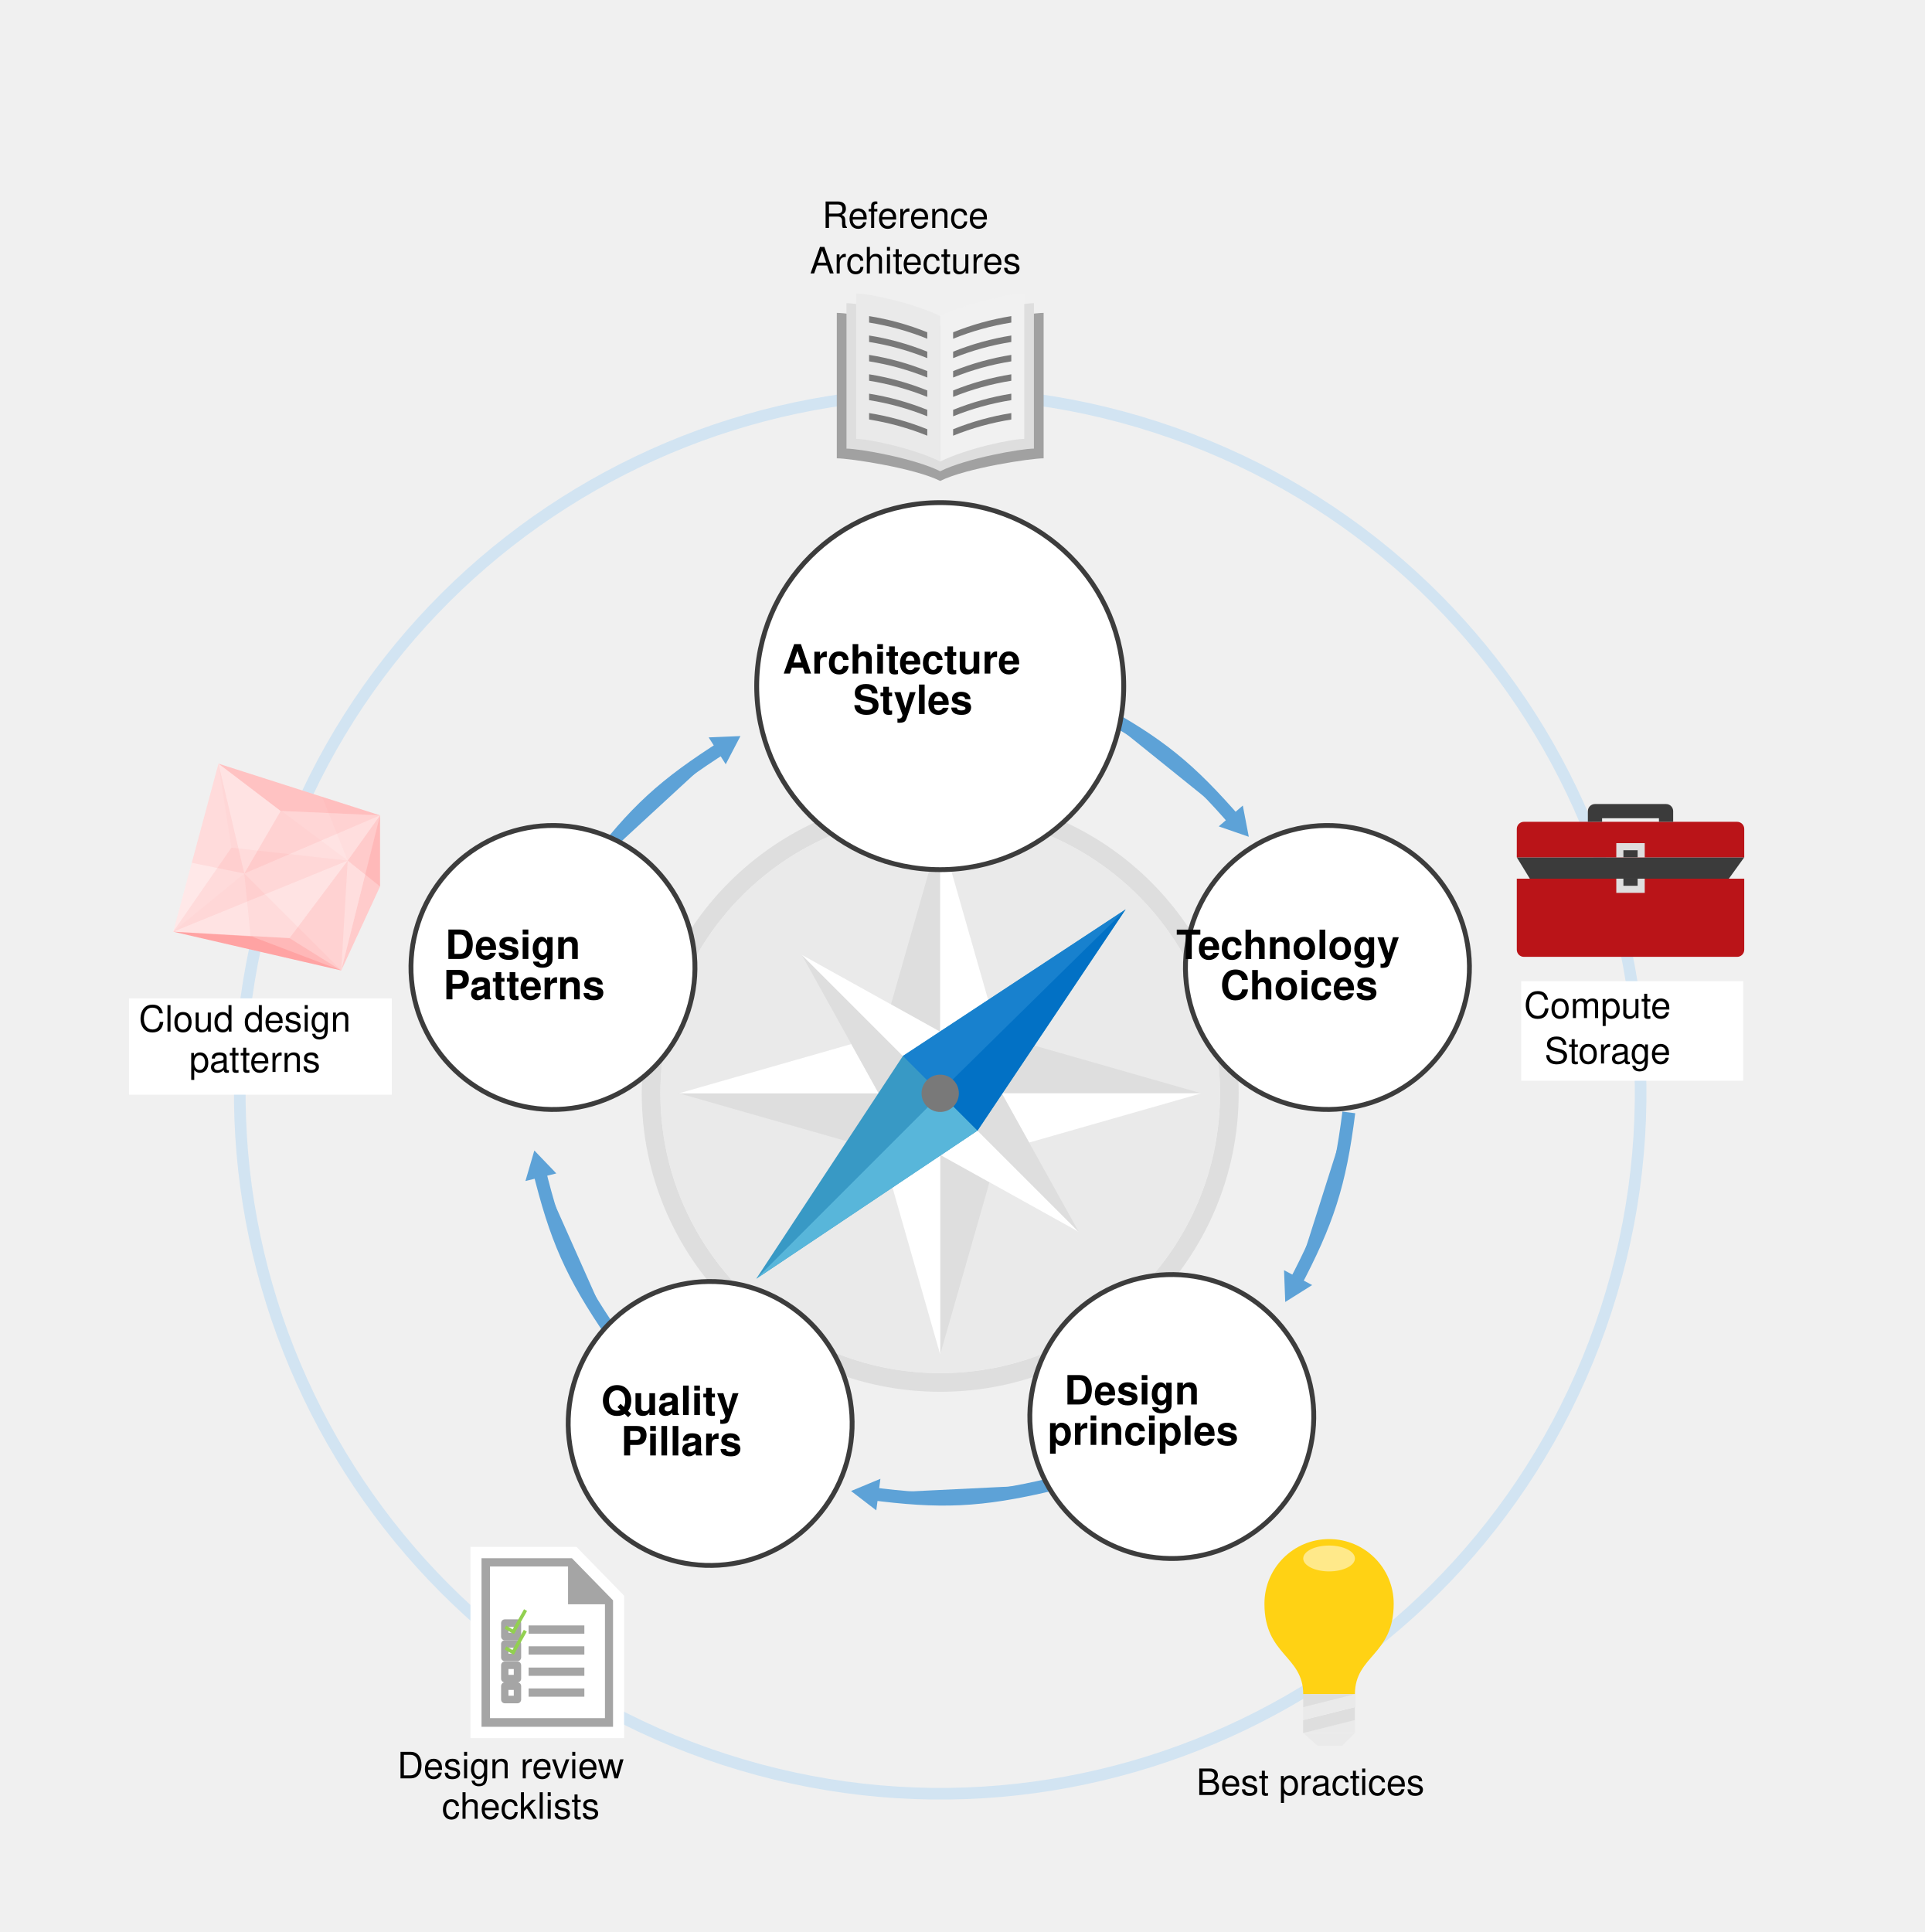
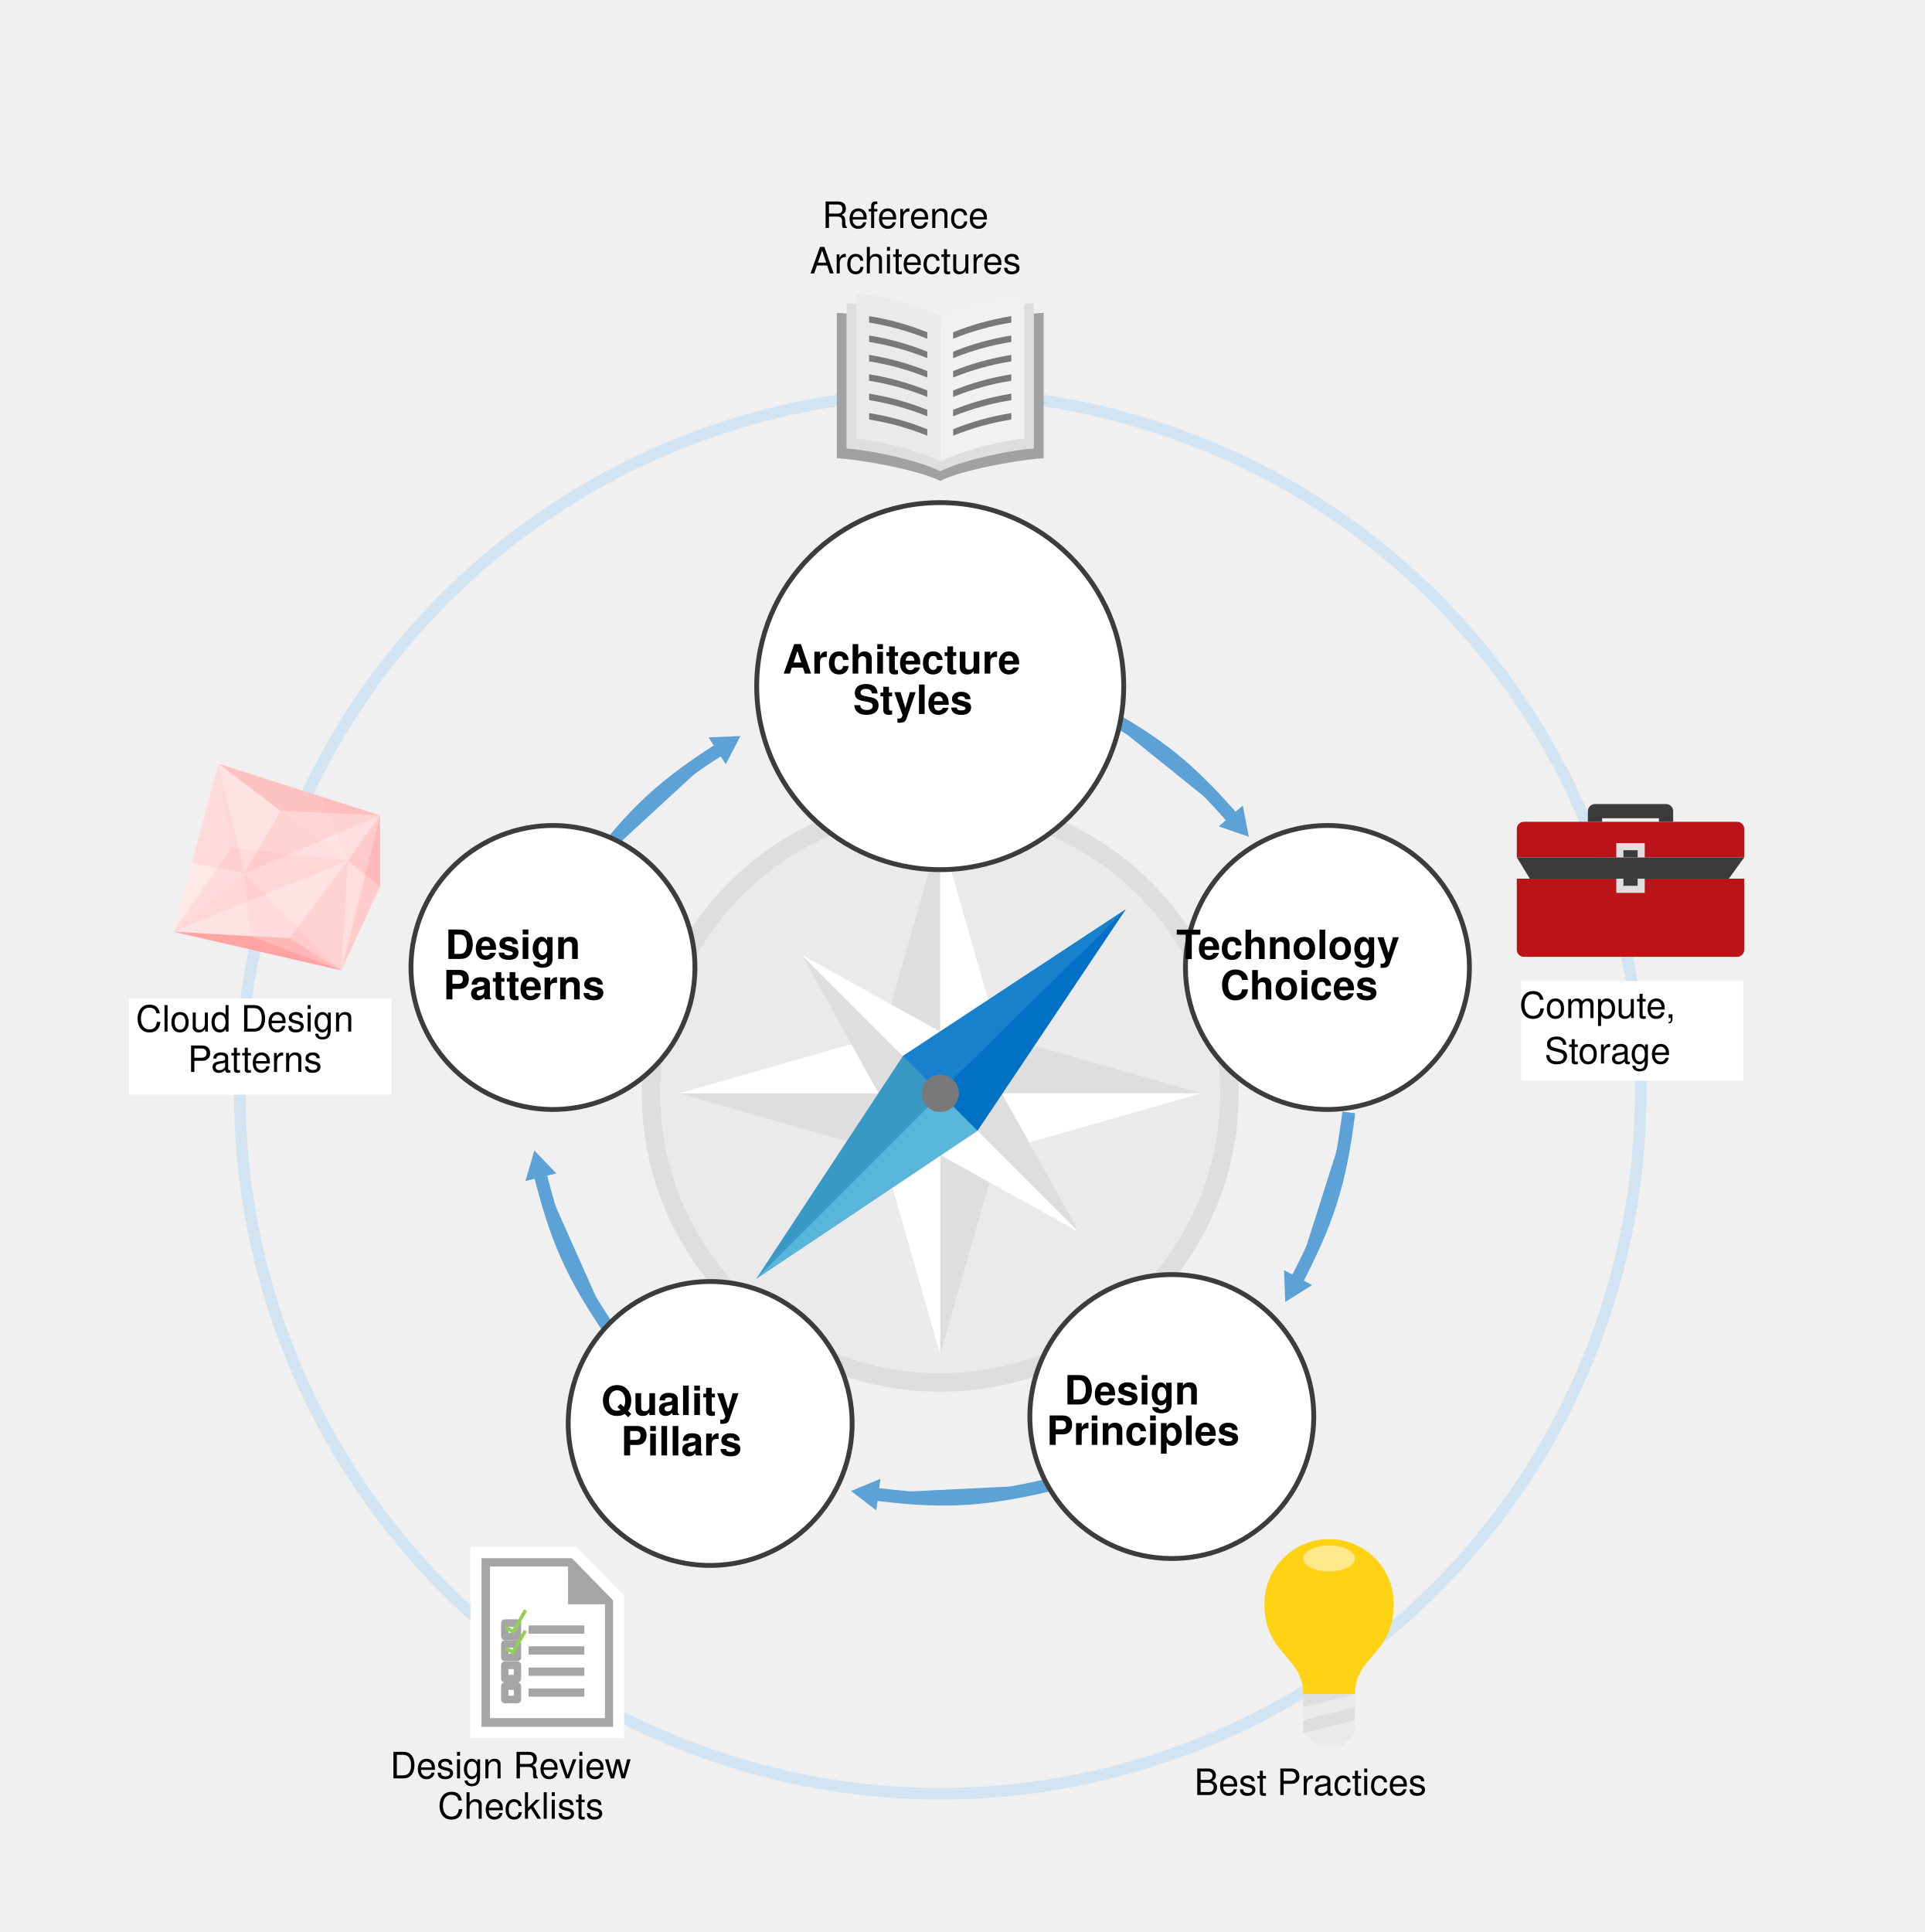
<svg xmlns="http://www.w3.org/2000/svg" width="168.097mm" height="168.714mm" viewBox="0 0 595.621 597.806" id="svg4157" version="1.1">
  <style id="style4630">
   text {
       font-family: segoe-ui_normal,Segoe UI,Segoe,Segoe WP,Helvetica Neue,Helvetica,sans-serif;
+    }
+    .guide-step {
+        font-weight: 600;
   }
   </style>
  <defs id="defs4159">
    <marker style="overflow:visible" id="marker5330" refX="0.0" refY="0.0" orient="auto">
      <path transform="scale(0.2)" style="fill-rule:evenodd;stroke:#5da2d7;stroke-width:1pt;stroke-opacity:1;fill:#5da2d7;fill-opacity:1" d="M 5.77,0.0 L -2.88,5.0 L -2.88,-5.0 L 5.77,0.0 z " id="path5332" />
    </marker>
    <marker style="overflow:visible" id="marker5162" refX="0.0" refY="0.0" orient="auto">
      <path transform="scale(0.2)" style="fill-rule:evenodd;stroke:#5da2d7;stroke-width:1pt;stroke-opacity:1;fill:#5da2d7;fill-opacity:1" d="M 5.77,0.0 L -2.88,5.0 L -2.88,-5.0 L 5.77,0.0 z " id="path5164" />
    </marker>
    <marker style="overflow:visible" id="marker5158" refX="0.0" refY="0.0" orient="auto">
      <path transform="scale(0.2)" style="fill-rule:evenodd;stroke:#5da2d7;stroke-width:1pt;stroke-opacity:1;fill:#5da2d7;fill-opacity:1" d="M 5.77,0.0 L -2.88,5.0 L -2.88,-5.0 L 5.77,0.0 z " id="path5160" />
    </marker>
    <marker orient="auto" refY="0.0" refX="0.0" id="marker5154" style="overflow:visible">
      <path id="path5156" d="M 5.77,0.0 L -2.88,5.0 L -2.88,-5.0 L 5.77,0.0 z " style="fill-rule:evenodd;stroke:#5da2d7;stroke-width:1pt;stroke-opacity:1;fill:#5da2d7;fill-opacity:1" transform="scale(0.2)" />
    </marker>
    <marker orient="auto" refY="0.0" refX="0.0" id="TriangleOutS" style="overflow:visible">
      <path id="path4998" d="M 5.77,0.0 L -2.88,5.0 L -2.88,-5.0 L 5.77,0.0 z " style="fill-rule:evenodd;stroke:#5da2d7;stroke-width:1pt;stroke-opacity:1;fill:#5da2d7;fill-opacity:1" transform="scale(0.2)" />
    </marker>
    <marker orient="auto" refY="0.0" refX="0.0" id="TriangleOutM" style="overflow:visible">
      <path id="path4995" d="M 5.77,0.0 L -2.88,5.0 L -2.88,-5.0 L 5.77,0.0 z " style="fill-rule:evenodd;stroke:#5da2d7;stroke-width:1pt;stroke-opacity:1;fill:#5da2d7;fill-opacity:1" transform="scale(0.4)" />
    </marker>
    <marker orient="auto" refY="0.0" refX="0.0" id="Arrow2Mend" style="overflow:visible;">
      <path id="path4877" style="fill-rule:evenodd;stroke-width:0.625;stroke-linejoin:round;stroke:#5da2d7;stroke-opacity:1;fill:#5da2d7;fill-opacity:1" d="M 8.719,4.034 L -2.207,0.016 L 8.719,-4.002 C 6.973,-1.63 6.983,1.616 8.719,4.034 z " transform="scale(0.6) rotate(180) translate(0,0)" />
    </marker>
    <marker orient="auto" refY="0" refX="0" id="marker5027" style="overflow:visible">
      <path id="path5029" d="M 0,0 5,-5 -12.5,0 5,5 0,0 Z" style="fill:#000000;fill-opacity:1;fill-rule:evenodd;stroke:#000000;stroke-width:1pt;stroke-opacity:1" transform="matrix(-0.4,0,0,-0.4,-4,0)" />
    </marker>
    <marker style="overflow:visible" id="marker8590" refX="0" refY="0" orient="auto">
      <path transform="matrix(-0.2,0,0,-0.2,-1.2,0)" style="fill:#5da2d7;fill-opacity:1;fill-rule:evenodd;stroke:#5da2d7;stroke-width:1pt;stroke-opacity:1" d="M 0,0 5,-5 -12.5,0 5,5 0,0 Z" id="path8592" />
    </marker>
    <marker style="overflow:visible" id="marker8508" refX="0" refY="0" orient="auto">
      <path transform="matrix(-0.2,0,0,-0.2,-1.2,0)" style="fill:#5da2d7;fill-opacity:1;fill-rule:evenodd;stroke:#5da2d7;stroke-width:1pt;stroke-opacity:1" d="M 0,0 5,-5 -12.5,0 5,5 0,0 Z" id="path8510" />
    </marker>
    <marker style="overflow:visible" id="marker8432" refX="0" refY="0" orient="auto">
      <path transform="matrix(-0.2,0,0,-0.2,-1.2,0)" style="fill:#5da2d7;fill-opacity:1;fill-rule:evenodd;stroke:#5da2d7;stroke-width:1pt;stroke-opacity:1" d="M 0,0 5,-5 -12.5,0 5,5 0,0 Z" id="path8434" />
    </marker>
    <marker style="overflow:visible" id="marker8362" refX="0" refY="0" orient="auto">
      <path transform="matrix(-0.2,0,0,-0.2,-1.2,0)" style="fill:#5da2d7;fill-opacity:1;fill-rule:evenodd;stroke:#5da2d7;stroke-width:1pt;stroke-opacity:1" d="M 0,0 5,-5 -12.5,0 5,5 0,0 Z" id="path8364" />
    </marker>
    <marker orient="auto" refY="0" refX="0" id="marker5027-0" style="overflow:visible">
      <path id="path5029-1" d="M 0,0 5,-5 -12.5,0 5,5 0,0 Z" style="fill:#000000;fill-opacity:1;fill-rule:evenodd;stroke:#000000;stroke-width:1pt;stroke-opacity:1" transform="matrix(-0.4,0,0,-0.4,-4,0)" />
    </marker>
    <marker orient="auto" refY="0" refX="0" id="marker5027-0-6-5" style="overflow:visible">
      <path id="path5029-1-5-2" d="M 0,0 5,-5 -12.5,0 5,5 0,0 Z" style="fill:#000000;fill-opacity:1;fill-rule:evenodd;stroke:#000000;stroke-width:1pt;stroke-opacity:1" transform="matrix(-0.4,0,0,-0.4,-4,0)" />
    </marker>
    <marker orient="auto" refY="0" refX="0" id="marker5027-0-8" style="overflow:visible">
      <path id="path5029-1-9" d="M 0,0 5,-5 -12.5,0 5,5 0,0 Z" style="fill:#000000;fill-opacity:1;fill-rule:evenodd;stroke:#000000;stroke-width:1pt;stroke-opacity:1" transform="matrix(-0.4,0,0,-0.4,-4,0)" />
    </marker>
  </defs>
  <g id="layer1" transform="translate(-6.571424,-91.55642)">
    <circle style="fill:none;fill-opacity:1;stroke:#d2e4f2;stroke-width:3.6;stroke-linecap:round;stroke-miterlimit:4;stroke-dasharray:none;stroke-dashoffset:0;stroke-opacity:1" id="circle5592" cx="-316.881" cy="415.771" r="216.678" transform="matrix(0.309017,-0.9510565,0.9510565,0.309017,0,0)" />
    <rect y="395.146" x="477.285" height="30.81" width="68.69" id="rect5887" style="fill:#ffffff;fill-opacity:1;stroke:none;stroke-width:2.3;stroke-linecap:round;stroke-miterlimit:4;stroke-dasharray:none;stroke-dashoffset:0;stroke-opacity:1" />
    <rect style="fill:#ffffff;fill-opacity:1;stroke:none;stroke-width:2.3;stroke-linecap:round;stroke-miterlimit:4;stroke-dasharray:none;stroke-dashoffset:0;stroke-opacity:1" id="rect5870" width="81.317" height="29.799" x="46.493" y="400.479" />
    <path style="fill:#5da2d7;fill-opacity:1;fill-rule:evenodd;stroke:#5da2d7;stroke-width:4;stroke-linecap:butt;stroke-linejoin:miter;stroke-miterlimit:4;stroke-dasharray:none;stroke-opacity:1;marker-end:url(#marker5330)" d="m 189.519,360.487 c 13.542,-18.04 22.572,-26.189 41.371,-38.128" id="path5167" />
    <path style="fill:#5da2d7;fill-opacity:1;fill-rule:evenodd;stroke:#5da2d7;stroke-width:4;stroke-linecap:butt;stroke-linejoin:miter;stroke-miterlimit:4;stroke-dasharray:none;stroke-opacity:1;marker-end:url(#TriangleOutS)" d="m 345.452,310.889 c 19.84,10.731 29.234,18.461 43.815,35.292" id="path4809" />
    <g id="g4320" transform="matrix(2.886161,0,0,2.886161,205.1429,337.4948)">
      <path id="path9" d="M 32,0 A 32,32 0 1 0 64,32 32,32 0 0 0 32,0 Z m 0,62 A 30,30 0 1 1 62,32 30,30 0 0 1 32,62 Z" class="cls-1" style="fill:#dedede" />
      <circle id="circle11" r="30" cy="32" cx="32" class="cls-2" style="fill:#eaeaea" />
      <polygon id="polygon13" points="30.34,24.48 32,25.4 32,24 32,4 26.72,22.47 26.72,22.47 " class="cls-1" style="fill:#dedede" />
      <polygon id="polygon15" points="32,60 37.28,41.53 33.66,39.52 33.66,39.52 32.14,38.67 32,38.6 32,38.75 32,40 " class="cls-1" style="fill:#dedede" />
      <polygon id="polygon17" points="33.66,24.48 32,25.4 32,24 32,4 37.28,22.47 37.28,22.47 " class="cls-3" style="fill:#ffffff" />
      <polygon id="polygon19" points="32,60 26.72,41.53 30.34,39.52 30.34,39.52 31.86,38.67 32,38.6 32,38.75 32,40 " class="cls-3" style="fill:#ffffff" />
      <polygon id="polygon21" points="24.48,33.66 25.4,32 24,32 4,32 22.47,37.28 22.47,37.28 " class="cls-1" style="fill:#dedede" />
      <polygon id="polygon23" points="60,32 41.53,26.72 39.52,30.34 39.52,30.34 38.67,31.86 38.6,32 38.75,32 40,32 " class="cls-1" style="fill:#dedede" />
      <polygon id="polygon25" points="24.48,30.34 25.4,32 24,32 4,32 22.47,26.72 22.47,26.72 " class="cls-3" style="fill:#ffffff" />
      <polygon id="polygon27" points="60,32 41.53,37.28 39.52,33.66 39.52,33.66 38.67,32.14 38.6,32 38.75,32 40,32 " class="cls-3" style="fill:#ffffff" />
      <polygon id="polygon29" points="32,32 17.15,17.15 17.15,17.15 25.4,32 25.48,32 " class="cls-1" style="fill:#dedede" />
      <polygon id="polygon31" points="32,32 17.15,46.85 17.15,46.85 25.4,32 25.48,32 " class="cls-3" style="fill:#ffffff" />
      <polygon id="polygon33" points="32,32 17.15,46.85 17.15,46.85 32,38.6 32,38.52 " class="cls-1" style="fill:#dedede" />
      <polygon id="polygon35" points="32,32 46.85,46.85 46.85,46.85 32,38.6 32,38.52 " class="cls-3" style="fill:#ffffff" />
      <polygon id="polygon37" points="32,32 46.85,46.85 46.85,46.85 38.6,32 38.52,32 " class="cls-1" style="fill:#dedede" />
      <polygon id="polygon39" points="32,32 46.85,17.15 46.85,17.15 38.6,32 38.52,32 " class="cls-3" style="fill:#ffffff" />
      <polygon id="polygon41" points="32,32 46.85,17.15 46.85,17.15 32,25.4 32,25.48 " class="cls-1" style="fill:#dedede" />
      <polygon id="polygon43" points="32,32 17.15,17.15 17.15,17.15 32,25.4 32,25.48 " class="cls-3" style="fill:#ffffff" />
      <polygon id="polygon45" points="51.88,12.28 28,28 28,28 12.28,51.88 36,36 " class="cls-4" style="fill:#3899c5" />
      <polygon id="polygon47" points="36,36 32.08,32.08 12.28,51.88 12.28,51.88 " class="cls-5" style="fill:#58b6da" />
      <polygon id="polygon49" points="28,28 32.08,32.08 51.88,12.28 51.88,12.28 " class="cls-6" style="fill:#1881ce" />
      <polygon id="polygon51" points="36,36 31.92,31.92 51.88,12.28 51.88,12.28 " class="cls-7" style="fill:#0271c5" />
      <circle id="circle53" r="2" cy="32" cx="32" class="cls-8" style="fill:#797979" />
    </g>
    <circle transform="matrix(0.309017,0.9510565,-0.9510565,0.309017,0,0)" r="43.929" cy="-276.097" cx="500.746" id="circle5309" style="fill:#ffffff;fill-opacity:1;stroke:#3c3c3c;stroke-width:1.5;stroke-linecap:round;stroke-miterlimit:4;stroke-dasharray:none;stroke-dashoffset:0;stroke-opacity:1" />
    <path id="path5173" d="M 196.158,504.451 C 183.397,485.852 178.563,474.689 173.264,453.059" style="fill:#5da2d7;fill-opacity:1;fill-rule:evenodd;stroke:#5da2d7;stroke-width:4;stroke-linecap:butt;stroke-linejoin:miter;stroke-miterlimit:4;stroke-dasharray:none;stroke-opacity:1;marker-end:url(#marker5154)" />
    <path style="fill:#5da2d7;fill-opacity:1;fill-rule:evenodd;stroke:#5da2d7;stroke-width:4;stroke-linecap:butt;stroke-linejoin:miter;stroke-miterlimit:4;stroke-dasharray:none;stroke-opacity:1;marker-end:url(#marker5158)" d="m 331.741,550.913 c -21.958,5.163 -34.114,5.627 -56.195,2.737" id="path5179" />
    <path id="path5185" d="m 423.934,435.767 c -2.811,22.381 -6.611,33.937 -17.014,53.627" style="fill:#5da2d7;fill-opacity:1;fill-rule:evenodd;stroke:#5da2d7;stroke-width:4;stroke-linecap:butt;stroke-linejoin:miter;stroke-miterlimit:4;stroke-dasharray:none;stroke-opacity:1;marker-end:url(#marker5162)" />
    <circle style="fill:#ffffff;fill-opacity:1;stroke:#3c3c3c;stroke-width:1.5;stroke-linecap:round;stroke-miterlimit:4;stroke-dasharray:none;stroke-dashoffset:0;stroke-opacity:1" id="path4715" cx="297.5" cy="303.862" r="56.786" />
-     <text xml:space="preserve" style="font-style:normal;font-variant:normal;font-stretch:normal;font-size:12.5px;line-height:125%;text-align:center;letter-spacing:0px;word-spacing:0px;writing-mode:lr;text-anchor:middle;fill:#000000;fill-opacity:1;stroke:none;stroke-width:1px;stroke-linecap:butt;stroke-linejoin:miter;stroke-opacity:1;font-weight:bold;" x="297.703" y="299.973" id="text4705">
+     <text class="guide-step" xml:space="preserve" style="font-style:normal;font-variant:normal;font-stretch:normal;font-size:12.5px;line-height:125%;text-align:center;letter-spacing:0px;word-spacing:0px;writing-mode:lr;text-anchor:middle;fill:#000000;fill-opacity:1;stroke:none;stroke-width:1px;stroke-linecap:butt;stroke-linejoin:miter;stroke-opacity:1;" x="297.703" y="299.973" id="text4705">
      <tspan id="tspan4707" x="297.703" y="299.973">Architecture</tspan>
      <tspan x="297.703" y="312.473" id="tspan4709">Styles</tspan>
    </text>
    <circle r="43.929" cy="289.781" cx="-316.881" id="circle4731" style="fill:#ffffff;fill-opacity:1;stroke:#3c3c3c;stroke-width:1.5;stroke-linecap:round;stroke-miterlimit:4;stroke-dasharray:none;stroke-dashoffset:0;stroke-opacity:1" transform="matrix(0.309017,-0.9510565,0.9510565,0.309017,0,0)" />
    <circle style="fill:#ffffff;fill-opacity:1;stroke:#3c3c3c;stroke-width:1.5;stroke-linecap:round;stroke-miterlimit:4;stroke-dasharray:none;stroke-dashoffset:0;stroke-opacity:1" id="circle4743" cx="-495.806" cy="-297.378" r="43.929" transform="matrix(-0.809017,-0.5877853,0.5877853,-0.809017,0,0)" />
    <circle r="43.929" cy="-645.663" cx="12.787" id="circle4749" style="fill:#ffffff;fill-opacity:1;stroke:#3c3c3c;stroke-width:1.5;stroke-linecap:round;stroke-miterlimit:4;stroke-dasharray:none;stroke-dashoffset:0;stroke-opacity:1" transform="matrix(-0.809017,0.5877853,-0.5877853,-0.809017,0,0)" />
-     <text id="text4759" y="388.312" x="417.24" style="font-style:normal;font-variant:normal;font-weight:bold;font-stretch:normal;font-size:12.5px;line-height:125%;text-align:center;letter-spacing:0px;word-spacing:0px;writing-mode:lr;text-anchor:middle;fill:#000000;fill-opacity:1;stroke:none;stroke-width:1px;stroke-linecap:butt;stroke-linejoin:miter;stroke-opacity:1;" xml:space="preserve">
+     <text class="guide-step" id="text4759" y="388.312" x="417.24" style="font-style:normal;font-variant:normal;font-stretch:normal;font-size:12.5px;line-height:125%;text-align:center;letter-spacing:0px;word-spacing:0px;writing-mode:lr;text-anchor:middle;fill:#000000;fill-opacity:1;stroke:none;stroke-width:1px;stroke-linecap:butt;stroke-linejoin:miter;stroke-opacity:1;" xml:space="preserve">
      <tspan id="tspan4763" y="388.312" x="417.24">Technology</tspan>
      <tspan y="400.812" x="417.24" id="tspan4767">Choices</tspan>
    </text>
-     <text xml:space="preserve" style="font-style:normal;font-variant:normal;font-weight:bold;font-stretch:normal;font-size:12.5px;line-height:125%;text-align:center;letter-spacing:0px;word-spacing:0px;writing-mode:lr;text-anchor:middle;fill:#000000;fill-opacity:1;stroke:none;stroke-width:1px;stroke-linecap:butt;stroke-linejoin:miter;stroke-opacity:1;" x="368.969" y="526.138" id="text4769">
+     <text class="guide-step" xml:space="preserve" style="font-style:normal;font-variant:normal;font-stretch:normal;font-size:12.5px;line-height:125%;text-align:center;letter-spacing:0px;word-spacing:0px;writing-mode:lr;text-anchor:middle;fill:#000000;fill-opacity:1;stroke:none;stroke-width:1px;stroke-linecap:butt;stroke-linejoin:miter;stroke-opacity:1;" x="368.969" y="526.138" id="text4769">
      <tspan id="tspan4773" x="368.969" y="526.138">Design</tspan>
-       <tspan x="368.969" y="538.638" id="tspan4777">principles</tspan>
-     </text>
-     <text id="text4779" y="529.403" x="226.118" style="font-style:normal;font-variant:normal;font-weight:bold;font-stretch:normal;font-size:12.5px;line-height:125%;text-align:center;letter-spacing:0px;word-spacing:0px;writing-mode:lr;text-anchor:middle;fill:#000000;fill-opacity:1;stroke:none;stroke-width:1px;stroke-linecap:butt;stroke-linejoin:miter;stroke-opacity:1;" xml:space="preserve">
+       <tspan x="368.969" y="538.638" id="tspan4777">Principles</tspan>
+     </text>
+     <text class="guide-step" id="text4779" y="529.403" x="226.118" style="font-style:normal;font-variant:normal;font-stretch:normal;font-size:12.5px;line-height:125%;text-align:center;letter-spacing:0px;word-spacing:0px;writing-mode:lr;text-anchor:middle;fill:#000000;fill-opacity:1;stroke:none;stroke-width:1px;stroke-linecap:butt;stroke-linejoin:miter;stroke-opacity:1;" xml:space="preserve">
      <tspan id="tspan4783" y="529.403" x="226.118">Quality</tspan>
      <tspan y="541.903" x="226.118" id="tspan4787">Pillars</tspan>
    </text>
-     <text xml:space="preserve" style="font-style:normal;font-variant:normal;font-weight:bold;font-stretch:normal;font-size:12.5px;line-height:125%;text-align:center;letter-spacing:0px;word-spacing:0px;writing-mode:lr;text-anchor:middle;fill:#000000;fill-opacity:1;stroke:none;stroke-width:1px;stroke-linecap:butt;stroke-linejoin:miter;stroke-opacity:1;" x="177.415" y="388.28" id="text4789">
+     <text class="guide-step" xml:space="preserve" style="font-style:normal;font-variant:normal;font-stretch:normal;font-size:12.5px;line-height:125%;text-align:center;letter-spacing:0px;word-spacing:0px;writing-mode:lr;text-anchor:middle;fill:#000000;fill-opacity:1;stroke:none;stroke-width:1px;stroke-linecap:butt;stroke-linejoin:miter;stroke-opacity:1;" x="177.415" y="388.28" id="text4789">
      <tspan id="tspan4793" x="177.415" y="388.28">Design</tspan>
      <tspan x="177.415" y="400.78" id="tspan4797">Patterns</tspan>
    </text>
    <g id="g4442" transform="matrix(1.099668,0,0,1.099668,475.915,328.7974)">
      <polygon style="fill:#3b3b3b" id="svg_1" points="64,25.5 59.67,31.5 3.67,31.5 0,25.5 64,25.5 " class="cls-1" />
      <path style="fill:#ba1418" id="svg_2" d="m 0,31.5 64,0 0,20 a 2,2 0 0 1 -2,2 l -60,0 a 2,2 0 0 1 -2,-2 l 0,-20 z" class="cls-2" />
      <path style="fill:#ba1418" id="svg_3" d="m 2,15.5 60,0 a 2,2 0 0 1 2,2 l 0,8 -64,0 0,-8 a 2,2 0 0 1 2,-2 z" class="cls-2" />
      <rect style="fill:#dedede" id="svg_4" height="4" width="8" y="31.5" x="28" class="cls-3" />
      <rect style="fill:#3b3b3b" id="svg_5" height="2" width="4" y="31.5" x="30" class="cls-1" />
      <rect style="fill:#dedede" id="svg_6" height="4" width="8" y="21.5" x="28" class="cls-3" />
      <rect style="fill:#3b3b3b" id="svg_7" height="2" width="4" y="23.5" x="30" class="cls-1" />
      <path style="fill:#3b3b3b" id="svg_8" d="m 20,12.5 0,3 4,0 0,-1 16,0 0,1 4,0 0,-3 a 2,2 0 0 0 -2,-2 l -20,0 a 2,2 0 0 0 -2,2 z" class="cls-1" />
    </g>
    <g style="isolation:isolate;fill:#3b3b3b" class="cls-1" id="svg_1-7" transform="translate(60.17043,327.8439)">
      <g id="Layer_1">
        <polygon style="fill:#ffffff" class="cls-2" points="0,52 52,64 64,38 64,16 46,10.24 46,10.24 14,0 5.74,30.68 " id="svg_2-8" />
        <g style="mix-blend-mode:multiply;fill:#dedede" class="cls-3" id="svg_3-3">
          <polygon style="opacity:0.05;fill:#ff0000" class="cls-4" points="14,0 14,0 0,52 18,26 " id="svg_4-9" />
          <polygon style="opacity:0.07;fill:#ff0000" class="cls-5" points="54,30 54,30 14,0 18,26 " id="svg_5-0" />
          <polygon style="opacity:0.1;fill:#ff0000" class="cls-6" points="18,26 18,26 0,52 54,30 " id="svg_6-3" />
          <polygon style="opacity:0.05;fill:#ff0000" class="cls-4" points="46,10.24 46,10.24 14,0 54,30 " id="svg_7-1" />
          <polygon style="opacity:0.07;fill:#ff0000" class="cls-5" points="64,16 64,16 46,10.24 54,30 " id="svg_8-7" />
          <polygon style="opacity:0.2;fill:#ff0000" class="cls-7" points="0,52 0,52 52,64 36,54 " id="svg_9" />
          <polygon style="opacity:0.15;fill:#ff0000" class="cls-8" points="54,30 54,30 64,38 64,16 " id="svg_10" />
          <polygon style="opacity:0.05;fill:#ff0000" class="cls-4" points="54,30 54,30 0,52 36,54 " id="svg_11" />
          <polygon style="opacity:0.07;fill:#ff0000" class="cls-5" points="52,64 52,64 64,38 54,30 " id="svg_12" />
          <polygon style="opacity:0.12;fill:#ff0000" class="cls-9" points="36,54 36,54 52,64 54,30 " id="svg_13" />
        </g>
        <g style="mix-blend-mode:multiply;fill:#dedede" class="cls-3" id="svg_14">
          <polygon style="opacity:0.2;fill:#ff0000" class="cls-7" points="14,0 33.26,14.64 64,16 64,16 46,10.24 " id="svg_15" />
          <polygon style="opacity:0.05;fill:#ff0000" class="cls-4" points="33.26,14.64 33.26,14.64 14,0 22,34 " id="svg_16" />
          <polygon style="opacity:0.12;fill:#ff0000" class="cls-9" points="45.49,23.93 64,16 33.26,14.64 33.26,14.64 22,34 " id="svg_17" />
          <polygon style="opacity:0.15;fill:#ff0000" class="cls-8" points="64,38 64,16 59.38,34.49 59.38,34.49 52,64 " id="svg_18" />
          <polygon style="opacity:0.2;fill:#ff0000" class="cls-7" points="0,52 0,52 52,64 24.3,53.47 " id="svg_19" />
          <polygon style="opacity:0.07;fill:#ff0000" class="cls-5" points="0,52 24.3,53.47 23.93,53.33 23.93,53.33 22.89,42.95 22,34 " id="svg_20" />
          <polygon style="opacity:0.07;fill:#ff0000" class="cls-5" points="38.57,50.57 52,64 59.38,34.49 64,16 45.49,23.93 45.49,23.93 22,34 28.58,40.58 " id="svg_21" />
          <polygon style="opacity:0.1;fill:#ff0000" class="cls-6" points="22.89,42.95 23.93,53.33 24.3,53.47 52,64 38.57,50.57 38.57,50.57 28.58,40.58 22,34 " id="svg_22" />
          <polygon style="opacity:0.05;fill:#ff0000" class="cls-4" points="22,34 22,34 5.74,30.68 0,52 " id="svg_23" />
          <polygon style="opacity:0.1;fill:#ff0000" class="cls-6" points="5.74,30.68 22,34 5.75,30.64 5.75,30.64 22,34 14,0 " id="svg_24" />
        </g>
      </g>
    </g>
    <g id="g5172" transform="translate(385.8281,567.7835)">
      <path class="cls-1" d="M 32,0 A 20,20 0 0 0 12,20 c 0,16 12,16 12,28 l 16,0 C 40,36 52,36 52,20 A 20,20 0 0 0 32,0 Z" id="svg_1-0" style="fill:#ffd214" />
      <polygon class="cls-2" points="24,60 28.5,64 36,64 40,60 24,60 " id="svg_2-3" style="fill:#eaeaea" />
      <rect class="cls-2" x="24" y="56" width="16" height="4" id="svg_3-7" style="fill:#eaeaea" />
      <polygon class="cls-3" points="24,56 24,60 40,56 40,52 24,56 " id="svg_4-1" style="fill:#dedede" />
      <rect class="cls-3" x="24" y="48" width="16" height="4" id="svg_5-5" style="fill:#dedede" />
      <polygon class="cls-2" points="24,52 24,56 40,52 40,48 24,52 " id="svg_6-37" style="fill:#eaeaea" />
      <ellipse class="cls-4" cx="32" cy="6" rx="8" ry="4" id="svg_7-15" style="opacity:0.5;fill:#ffffff" />
    </g>
    <g id="g4467" transform="translate(265.5,179.3695)">
      <path class="cls-1" d="M 32,16 C 24,12 4,9 0,9 l 0,45 c 4,0 24,3 32,7 8,-4 28,-7 32,-7 L 64,9 c -4,0 -24,3 -32,7 z" id="svg_1-8" style="fill:#a1a1a1" />
      <path class="cls-2" d="M 32,13 C 24,9 7,6 3,6 l 0,45 c 4,0 21,3 29,7 l 0,0 c 8,-4 25,-7 29,-7 L 61,6 C 57,6 40,9 32,13 Z" id="svg_2-31" style="fill:#dedede" />
      <path class="cls-3" d="m 32,10 0,45 c 8,-4 22,-7 26,-7 L 58,3 C 54,3 40,6 32,10 Z" id="svg_3-9" style="fill:#f1f1f1" />
      <path class="cls-4" d="m 6,3 0,45 c 4,0 18,3 26,7 L 32,10 C 24,6 10,3 6,3 Z" id="svg_4-6" style="fill:#eaeaea" />
      <path class="cls-5" d="M 28,17 A 83,83 0 0 0 10,12 l 0,-2 a 83,83 0 0 1 18,5 l 0,2 z" id="svg_5-04" style="fill:#797979" />
      <path class="cls-5" d="M 28,23 A 83,83 0 0 0 10,18 l 0,-2 a 83,83 0 0 1 18,5 l 0,2 z" id="svg_6-2" style="fill:#797979" />
      <path class="cls-5" d="M 28,29 A 83,83 0 0 0 10,24 l 0,-2 a 83,83 0 0 1 18,5 l 0,2 z" id="svg_7-11" style="fill:#797979" />
      <path class="cls-5" d="M 28,35 A 83,83 0 0 0 10,30 l 0,-2 a 83,83 0 0 1 18,5 l 0,2 z" id="svg_8-2" style="fill:#797979" />
      <path class="cls-5" d="M 28,41 A 83,83 0 0 0 10,36 l 0,-2 a 83,83 0 0 1 18,5 l 0,2 z" id="svg_9-1" style="fill:#797979" />
      <path class="cls-5" d="M 28,47 A 83,83 0 0 0 10,42 l 0,-2 a 83,83 0 0 1 18,5 l 0,2 z" id="svg_10-8" style="fill:#797979" />
      <path class="cls-5" d="m 36,17 a 83,83 0 0 1 18,-5 l 0,-2 a 83,83 0 0 0 -18,5 l 0,2 z" id="svg_11-5" style="fill:#797979" />
      <path class="cls-5" d="m 36,23 a 83,83 0 0 1 18,-5 l 0,-2 a 83,83 0 0 0 -18,5 l 0,2 z" id="svg_12-2" style="fill:#797979" />
      <path class="cls-5" d="m 36,29 a 83,83 0 0 1 18,-5 l 0,-2 a 83,83 0 0 0 -18,5 l 0,2 z" id="svg_13-8" style="fill:#797979" />
      <path class="cls-5" d="m 36,35 a 83,83 0 0 1 18,-5 l 0,-2 a 83,83 0 0 0 -18,5 l 0,2 z" id="svg_14-4" style="fill:#797979" />
      <path class="cls-5" d="m 36,41 a 83,83 0 0 1 18,-5 l 0,-2 a 83,83 0 0 0 -18,5 l 0,2 z" id="svg_15-7" style="fill:#797979" />
      <path class="cls-5" d="m 36,47 a 83,83 0 0 1 18,-5 l 0,-2 a 83,83 0 0 0 -18,5 l 0,2 z" id="svg_16-5" style="fill:#797979" />
    </g>
    <g transform="matrix(1.189887,0,0,1.218875,46.18245,467.9269)" id="g3348">
      <g transform="translate(23.0306,-35.4211)" id="group60-1">
        <g id="group61-2">
          <g id="shape62-3">
            <path style="fill:#ffffff;stroke:#ffffff;stroke-width:5.749;stroke-miterlimit:3" id="path3361" d="m 92.4,122.2 -23.5,0 0,42.8 34.2,0 0,-32.1 -10.7,-10.7 z" stroke-miterlimit="3" />
          </g>
          <g id="shape63-5">
            <path style="fill:#ffffff" id="path3366" d="m 92.4,122.2 -23.5,0 0,42.8 34.2,0 0,-32.1 -10.7,-10.7 z" />
          </g>
          <g id="shape64-7">
            <path style="fill:#a5a5a5" id="path3371" d="m 92.4,122.2 -23.5,0 0,42.8 34.2,0 0,-32.1 -10.7,-10.7 z m 8.6,40.6 -29.9,0 0,-38.5 20.3,0 0,9.6 9.6,0 0,28.9 z" />
          </g>
          <g transform="translate(8.24392,-15.8336)" id="shape65-9">
            <rect style="fill:#a5a5a5" id="rect3376" height="2.1" width="14.5" y="155.1" x="72.9" />
          </g>
          <g transform="translate(8.24392,-12.235)" id="shape66-11">
            <rect style="fill:#a5a5a5" id="rect3381" height="2.1" width="14.5" y="156.8" x="72.9" />
          </g>
          <g transform="translate(8.24392,-8.63649)" id="shape67-13">
            <rect style="fill:#a5a5a5" id="rect3386" height="2.1" width="14.5" y="158.6" x="72.9" />
          </g>
          <g transform="translate(8.24392,-5.03795)" id="shape68-15">
            <rect style="fill:#a5a5a5" id="rect3391" height="2.1" width="14.5" y="160.3" x="72.9" />
          </g>
          <g id="shape69-17">
            <rect style="fill:none" id="rect3396" height="42.7" width="34.2" y="122.2" x="68.9" />
          </g>
        </g>
        <g transform="translate(4.04789,-15.4184)" id="shape70-19">
          <rect style="fill:#ffffff;stroke:#a5a5a5;stroke-width:1.916;stroke-linecap:round;stroke-linejoin:round;stroke-miterlimit:3" id="rect3401" height="3.4" width="3.3" stroke-miterlimit="3" y="154.1" x="70.9" />
        </g>
        <g transform="translate(4.04789,-11.8198)" id="shape71-21">
          <rect style="fill:#ffffff;stroke:#a5a5a5;stroke-width:1.916;stroke-linecap:round;stroke-linejoin:round;stroke-miterlimit:3" id="rect3406" height="3.4" width="3.3" stroke-miterlimit="3" y="155.8" x="70.9" />
        </g>
        <g transform="translate(4.04789,-8.22129)" id="shape72-23">
          <rect style="fill:#ffffff;stroke:#a5a5a5;stroke-width:1.916;stroke-linecap:round;stroke-linejoin:round;stroke-miterlimit:3" id="rect3411" height="3.4" width="3.3" stroke-miterlimit="3" y="157.6" x="70.9" />
        </g>
        <g transform="translate(4.04789,-4.62276)" id="shape73-25">
          <rect style="fill:#ffffff;stroke:#a5a5a5;stroke-width:1.916;stroke-linecap:round;stroke-linejoin:round;stroke-miterlimit:3" id="rect3416" height="3.4" width="3.3" stroke-miterlimit="3" y="159.3" x="70.9" />
        </g>
        <g transform="translate(4.04789,-15.8336)" id="group74-27">
          <g transform="matrix(0.8660254,0.5,-0.5,0.8660254,32.8547,7.89926)" id="shape75-28">
            <rect style="fill:#92d050" id="rect3424" height="0.9" width="2.7" y="108.3" x="106.9" />
          </g>
          <g transform="matrix(0.5,-0.8660254,0.8660254,0.5,-55.3002,32.8547)" id="shape76-30">
            <rect style="fill:#92d050" id="rect3429" height="0.9" width="6.7" y="172.7" x="-43.4" />
          </g>
        </g>
        <g transform="translate(4.04789,-12.3001)" id="group77-32">
          <g transform="matrix(0.8660254,0.5,-0.5,0.8660254,32.8547,7.89926)" id="shape78-33">
            <rect style="fill:#92d050" id="rect3437" height="0.9" width="2.7" y="109.8" x="107.8" />
          </g>
          <g transform="matrix(0.5,-0.8660254,0.8660254,0.5,-55.3002,32.8547)" id="shape79-35">
            <rect style="fill:#92d050" id="rect3442" height="0.9" width="6.7" y="173.5" x="-44.9" />
          </g>
        </g>
      </g>
    </g>
    <text id="text7542-0-1" y="646.977" x="419.882" style="font-style:normal;font-variant:normal;font-weight:normal;font-stretch:normal;font-size:11.25px;line-height:125%;-inkscape-font-specification:'segoe-ui_normal, Segoe UI, Segoe, Segoe WP, Helvetica Neue, Helvetica, sans-serif, Normal';text-align:center;letter-spacing:0px;word-spacing:0px;writing-mode:lr-tb;text-anchor:middle;fill:#000000;fill-opacity:1;stroke:none;stroke-width:1px;stroke-linecap:butt;stroke-linejoin:miter;stroke-opacity:1" xml:space="preserve">
-       <tspan y="646.977" x="419.882" id="tspan5462-4">Best practices</tspan>
+       <tspan y="646.977" x="419.882" id="tspan5462-4">Best Practices</tspan>
    </text>
    <text id="text7542-0-1-0" y="641.818" x="175.533" style="font-style:normal;font-variant:normal;font-weight:normal;font-stretch:normal;font-size:11.25px;line-height:125%;text-align:center;letter-spacing:0px;word-spacing:0px;writing-mode:lr;text-anchor:middle;fill:#000000;fill-opacity:1;stroke:none;stroke-width:1px;stroke-linecap:butt;stroke-linejoin:miter;stroke-opacity:1;-inkscape-font-specification:'segoe-ui_normal, Segoe UI, Segoe, Segoe WP, Helvetica Neue, Helvetica, sans-serif, Normal';" xml:space="preserve">
-       <tspan y="641.818" x="175.533" id="tspan5462-4-6">Design review</tspan>
-       <tspan y="654.318" x="175.533" id="tspan5615">checklists</tspan>
+       <tspan y="641.818" x="175.533" id="tspan5462-4-6">Design Review</tspan>
+       <tspan y="654.318" x="175.533" id="tspan5615">Checklists</tspan>
    </text>
    <text xml:space="preserve" style="font-style:normal;font-size:11.25px;line-height:125%;letter-spacing:0px;word-spacing:0px;fill:#000000;fill-opacity:1;stroke:none;stroke-width:1px;stroke-linecap:butt;stroke-linejoin:miter;stroke-opacity:1" x="115.143" y="187.934" id="text5617">
      <tspan id="tspan5619" x="115.143" y="187.934" />
    </text>
    <text id="text7542-0-1-0-0" y="410.757" x="93.255" style="font-style:normal;font-variant:normal;font-weight:normal;font-stretch:normal;font-size:11.25px;line-height:125%;text-align:center;letter-spacing:0px;word-spacing:0px;writing-mode:lr;text-anchor:middle;fill:#000000;fill-opacity:1;stroke:none;stroke-width:1px;stroke-linecap:butt;stroke-linejoin:miter;stroke-opacity:1;-inkscape-font-specification:'segoe-ui_normal, Segoe UI, Segoe, Segoe WP, Helvetica Neue, Helvetica, sans-serif, Normal';" xml:space="preserve">
-       <tspan y="410.757" x="93.255" id="tspan5615-5">Cloud design</tspan>
-       <tspan y="423.257" x="93.255" id="tspan5644">patterns</tspan>
+       <tspan y="410.757" x="93.255" id="tspan5615-5">Cloud Design</tspan>
+       <tspan y="423.257" x="93.255" id="tspan5644">Patterns</tspan>
    </text>
    <text xml:space="preserve" style="font-style:normal;font-variant:normal;font-weight:normal;font-stretch:normal;font-size:11.25px;line-height:125%;-inkscape-font-specification:'segoe-ui_normal, Segoe UI, Segoe, Segoe WP, Helvetica Neue, Helvetica, sans-serif, Normal';text-align:center;letter-spacing:0px;word-spacing:0px;writing-mode:lr-tb;text-anchor:middle;fill:#000000;fill-opacity:1;stroke:none;stroke-width:1px;stroke-linecap:butt;stroke-linejoin:miter;stroke-opacity:1" x="297.673" y="162.103" id="text5899">
      <tspan id="tspan5903" x="297.673" y="162.103">Reference</tspan>
      <tspan id="tspan5905" x="297.673" y="176.166">Architectures</tspan>
    </text>
    <text id="text5913" y="406.56" x="511.826" style="font-style:normal;font-variant:normal;font-weight:normal;font-stretch:normal;font-size:11.25px;line-height:125%;-inkscape-font-specification:'segoe-ui_normal, Segoe UI, Segoe, Segoe WP, Helvetica Neue, Helvetica, sans-serif, Normal';text-align:center;letter-spacing:0px;word-spacing:0px;writing-mode:lr-tb;text-anchor:middle;fill:#000000;fill-opacity:1;stroke:none;stroke-width:1px;stroke-linecap:butt;stroke-linejoin:miter;stroke-opacity:1" xml:space="preserve">
-       <tspan id="tspan5919" x="511.826" y="406.56">Compute</tspan>
+       <tspan id="tspan5919" x="511.826" y="406.56">Compute,</tspan>
      <tspan id="tspan5921" x="511.826" y="420.623">Storage</tspan>
    </text>
  </g>
</svg>
